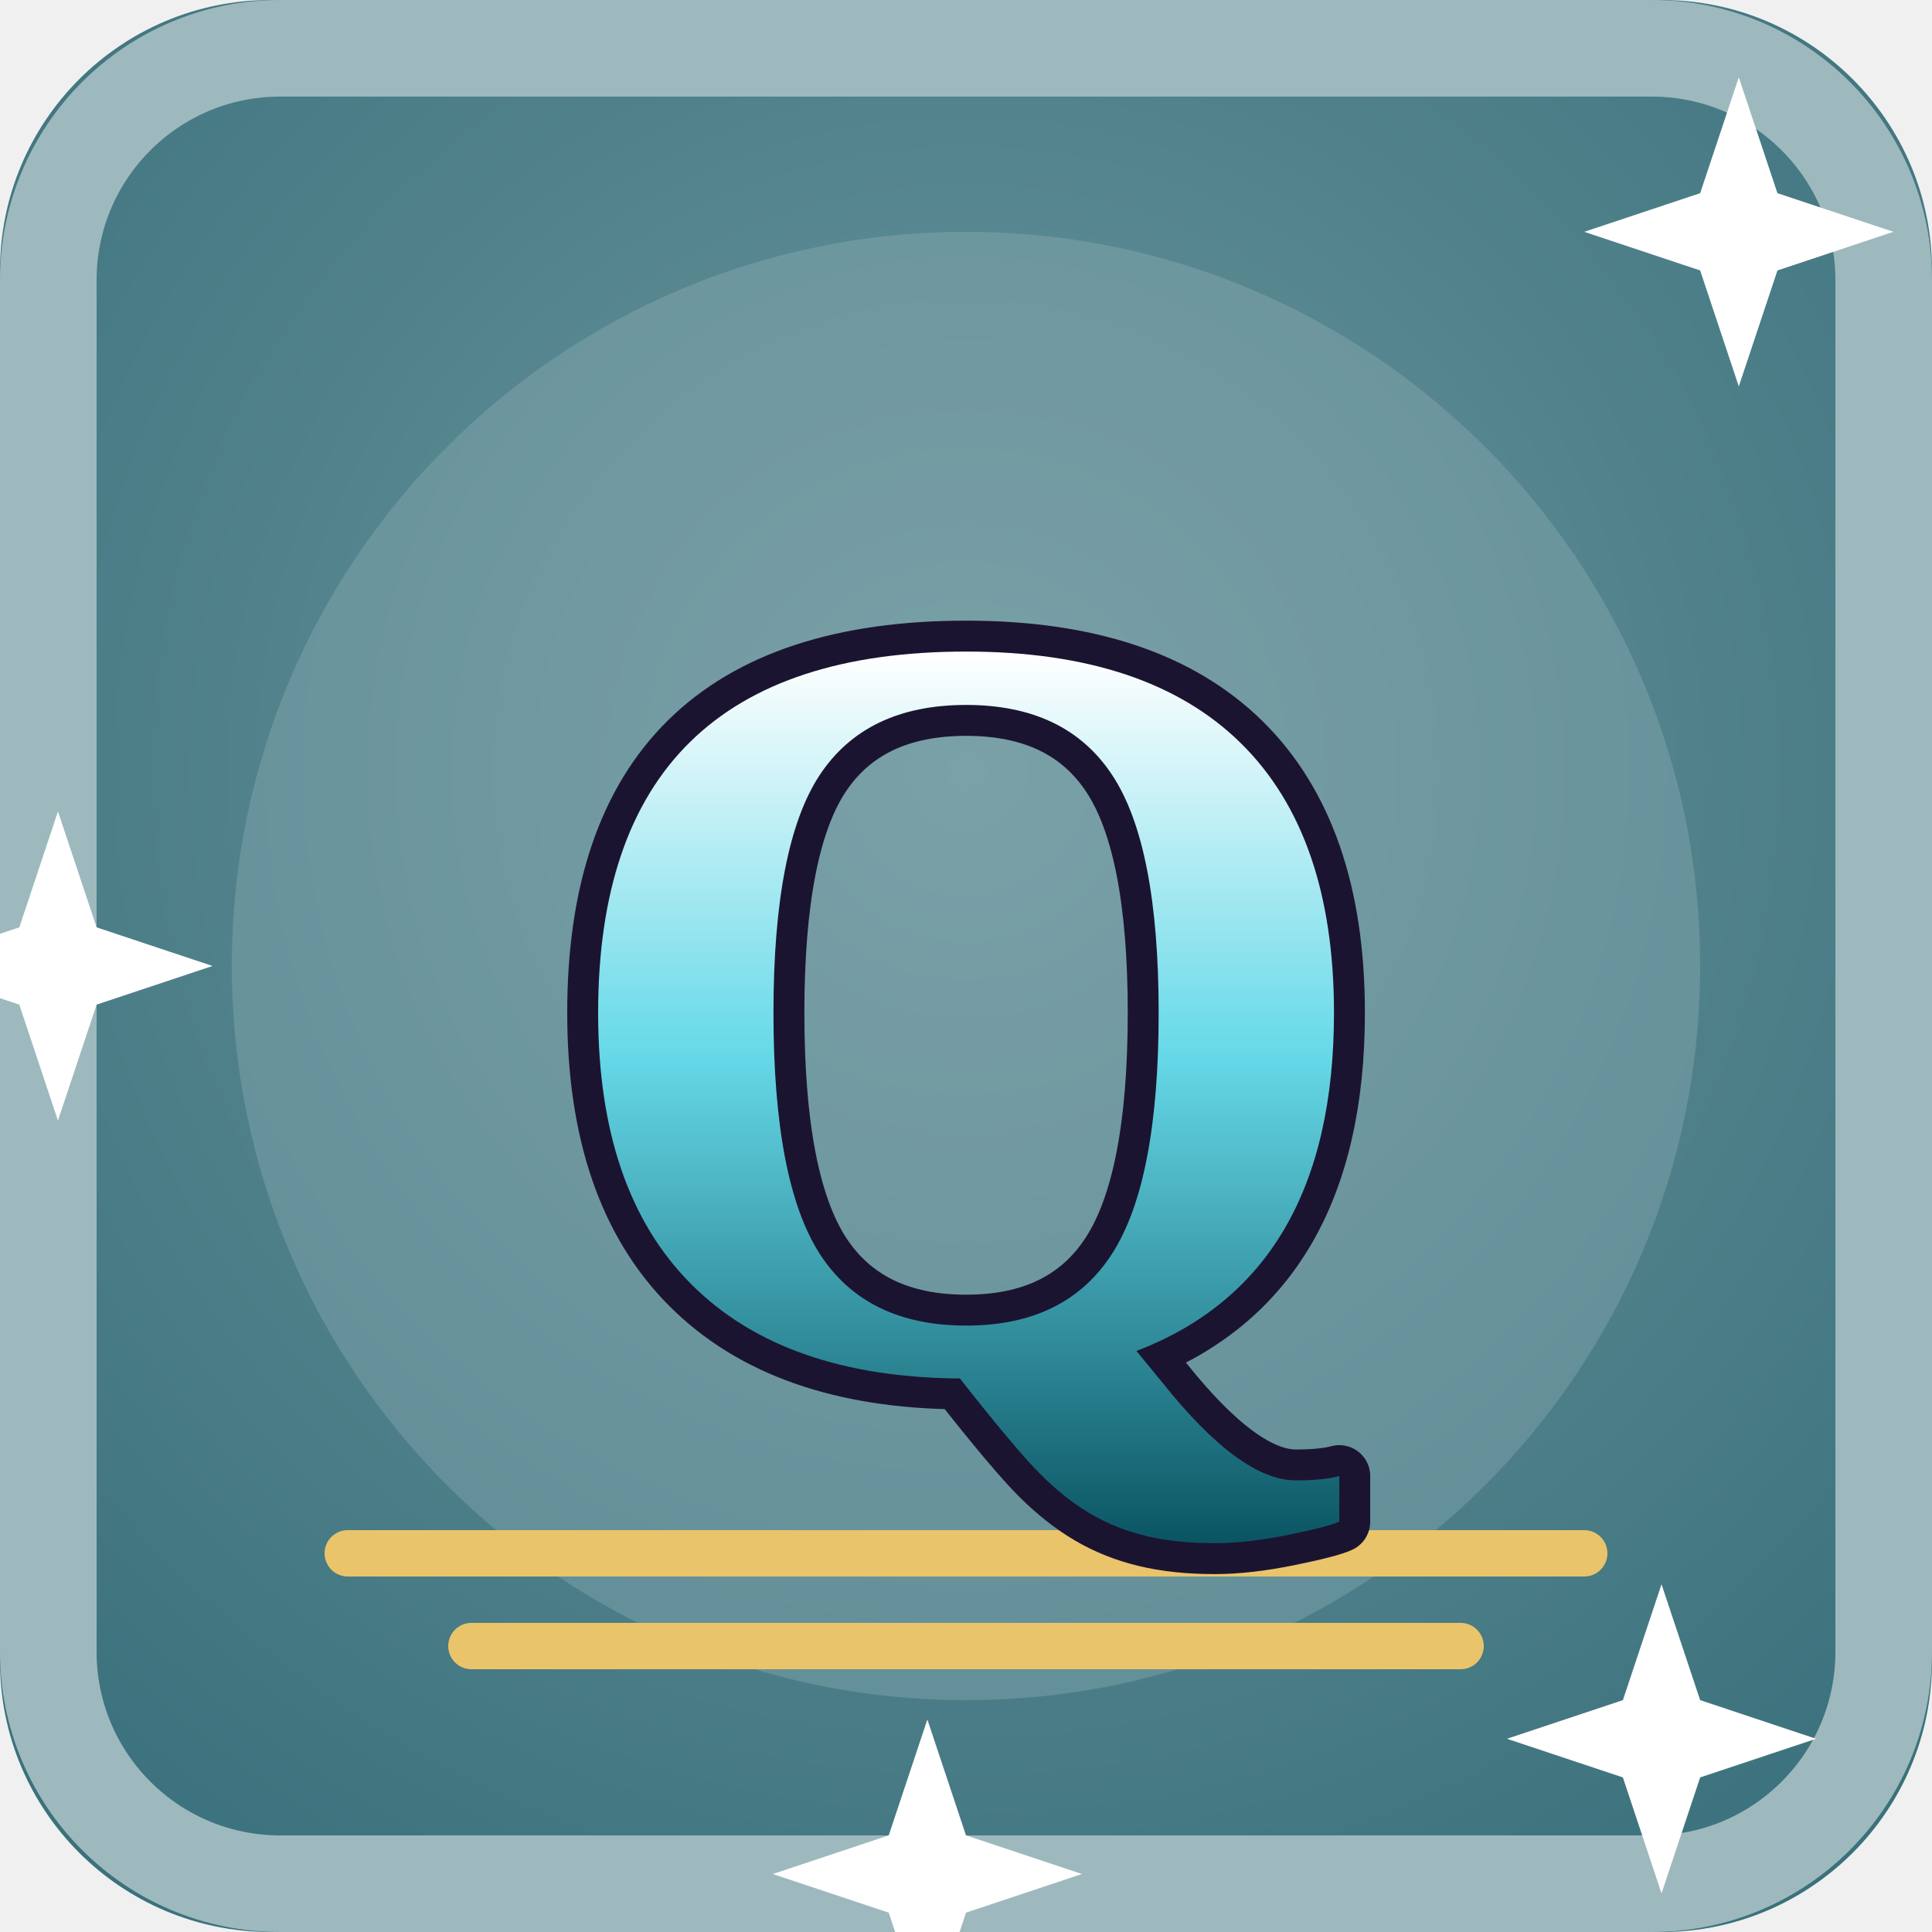
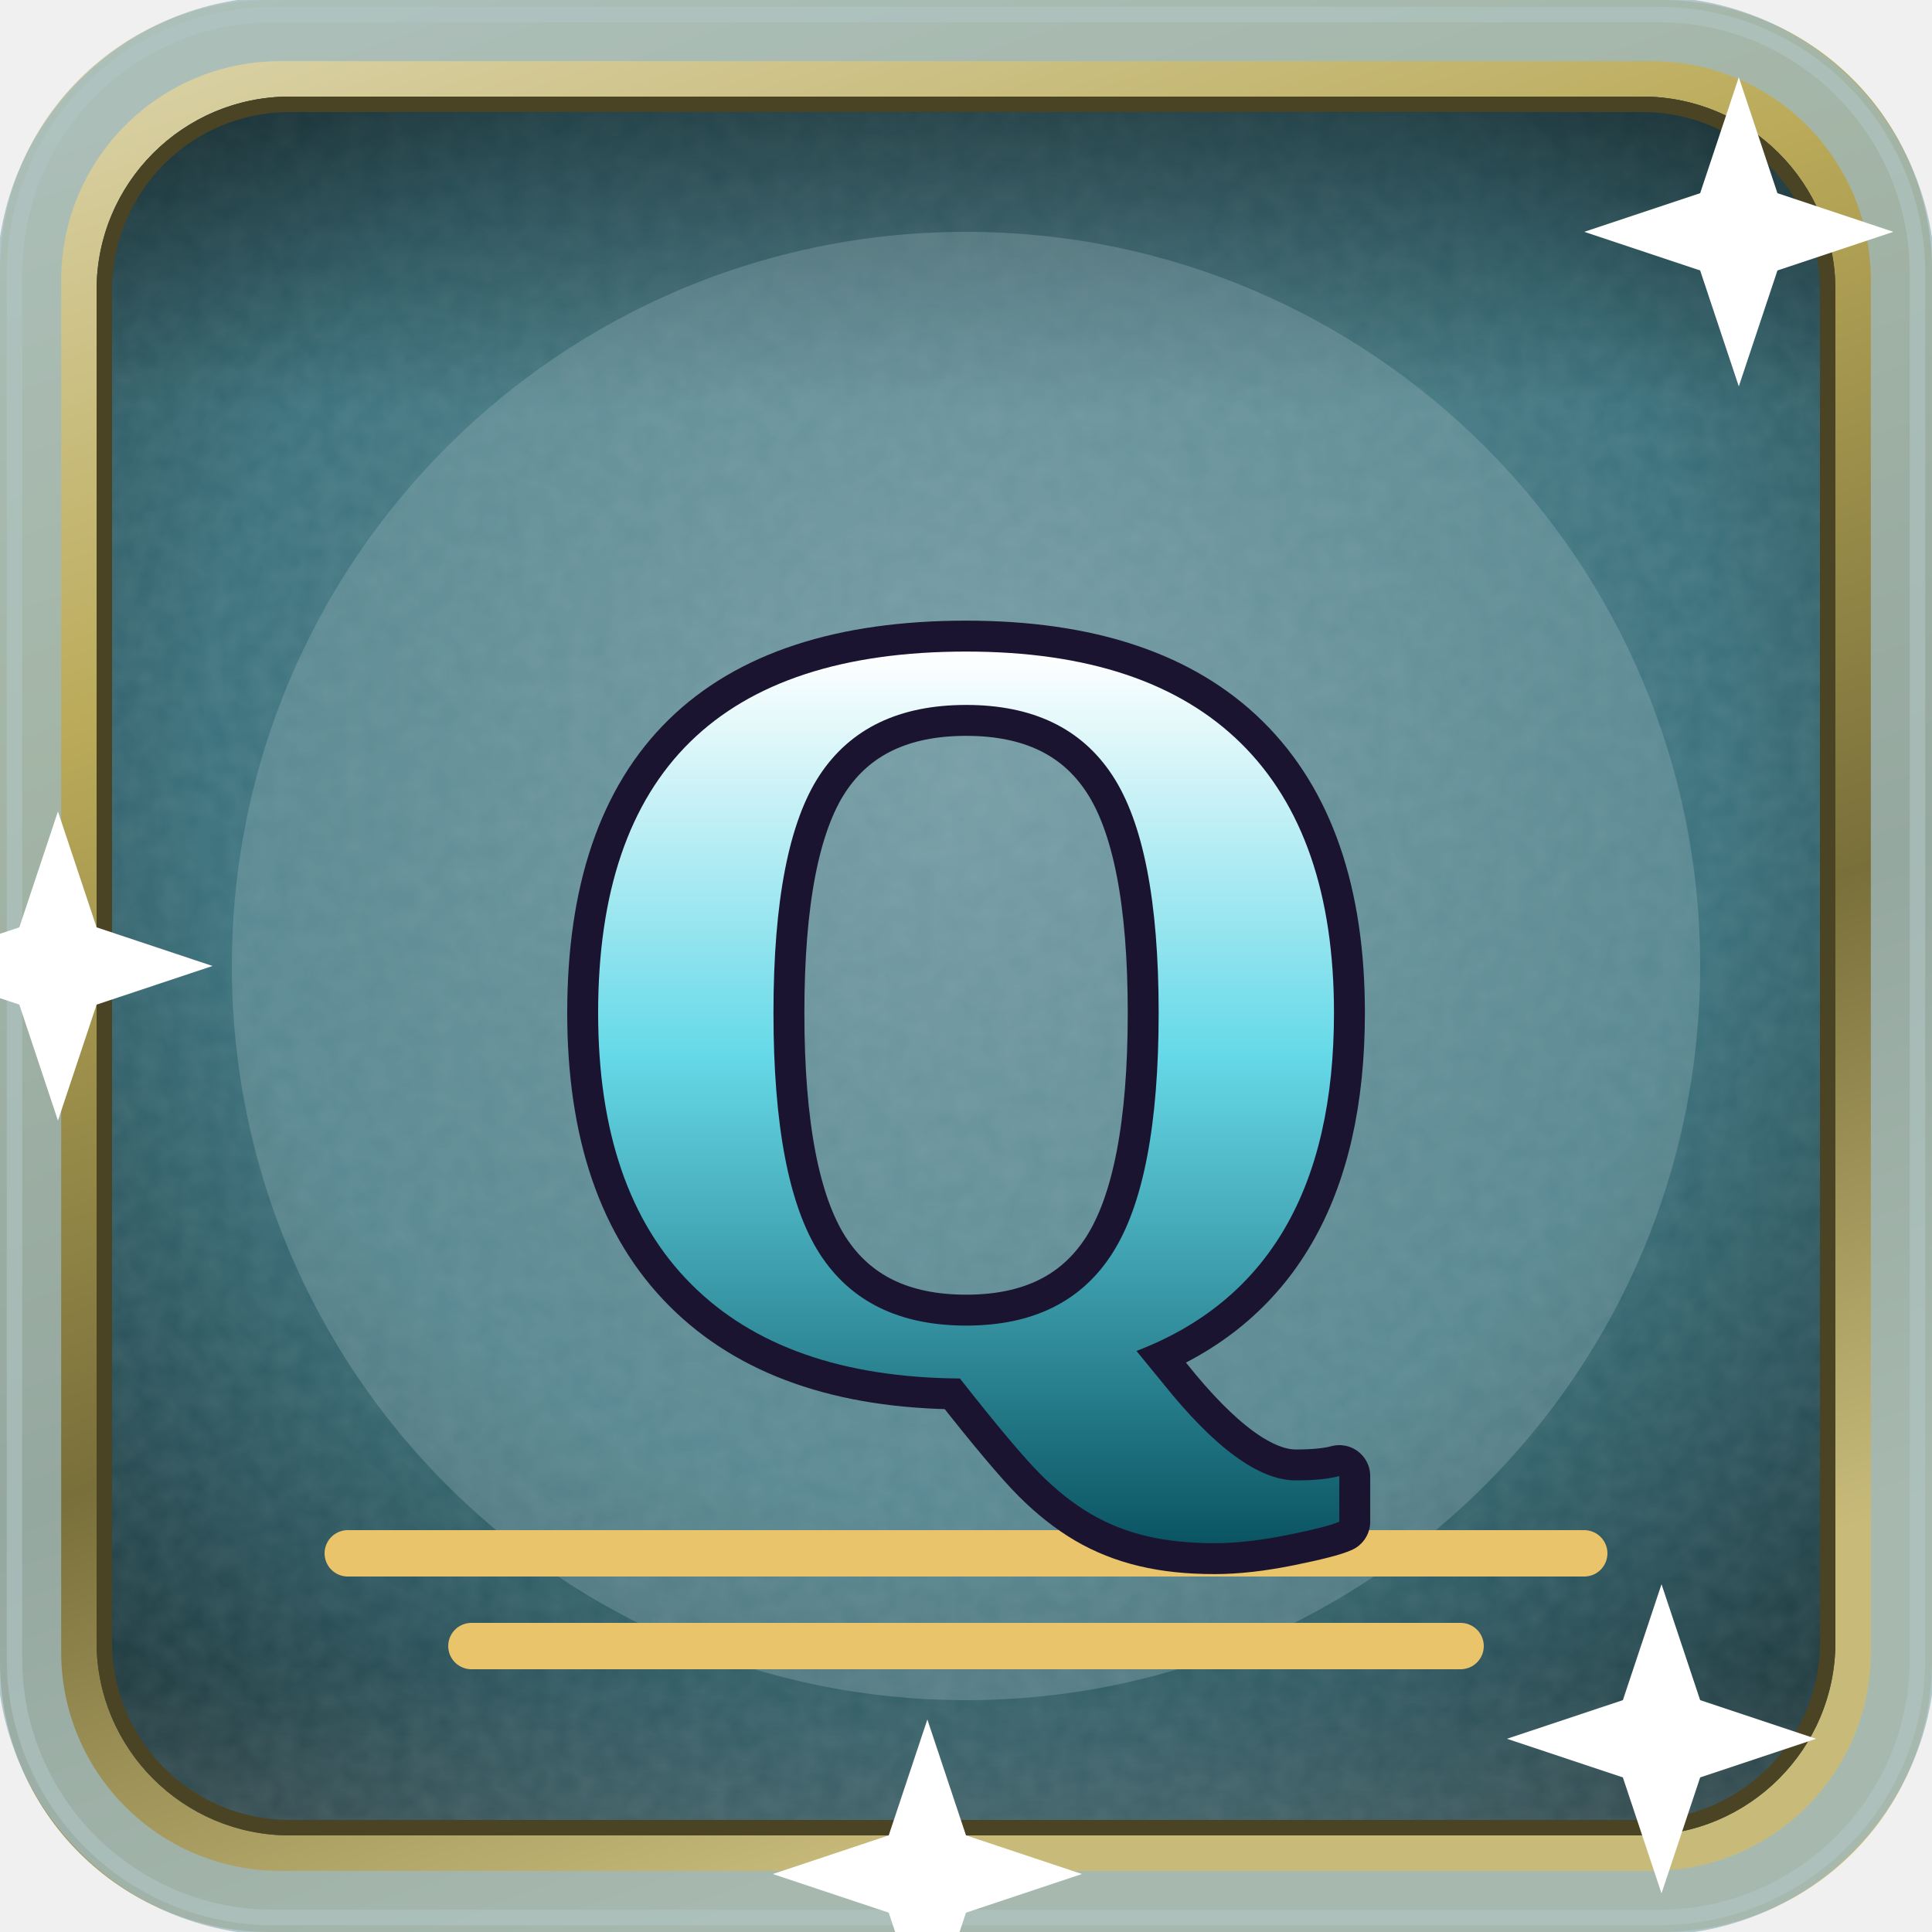
<svg xmlns="http://www.w3.org/2000/svg" width="320" height="320" viewBox="0 0 100 100">
  <defs>
-     <radialGradient id="t" cx="50%" cy="40%" r="70%">
-       <stop offset="0" stop-color="#6b959d" />
-       <stop offset="1" stop-color="#3a717c" />
+     <linearGradient id="cornice" x1="0" y1="0" x2="0.35" y2="1">
+       <stop offset="0" stop-color="#e0d9b4" />
+       <stop offset="0.35" stop-color="#baaa59" />
+       <stop offset="0.7" stop-color="#796f3a" />
+       <stop offset="1" stop-color="#c8bb7a" />
+     </linearGradient>
+     <radialGradient id="pannello" cx="50%" cy="38%" r="72%">
+       <stop offset="0" stop-color="#659099" />
+       <stop offset="0.6" stop-color="#3a717c" />
+       <stop offset="1" stop-color="#1d393e" />
    </radialGradient>
+     <linearGradient id="ombra" x1="0" y1="0" x2="0" y2="1">
+       <stop offset="0" stop-color="#000" stop-opacity="0.45" />
+       <stop offset="0.18" stop-color="#000" stop-opacity="0" />
+       <stop offset="0.9" stop-color="#fff" stop-opacity="0" />
+       <stop offset="1" stop-color="#fff" stop-opacity="0.12" />
+     </linearGradient>
+     <filter id="grana" x="0" y="0" width="100%" height="100%">
+       <feTurbulence type="fractalNoise" baseFrequency="0.85" numOctaves="2" seed="2" />
+       <feColorMatrix values="0 0 0 0 1  0 0 0 0 1  0 0 0 0 1  0 0 0 0.09 0" />
+       <feComposite in2="SourceGraphic" operator="in" />
+     </filter>
  </defs>
-   <rect width="100" height="100" rx="14" fill="url(#t)" />
-   <rect x="2.5" y="2.5" width="95" height="95" rx="12" fill="none" stroke="#9db9be" stroke-width="5" />
+   <rect width="100" height="100" rx="14" fill="url(#cornice)" />
+   <rect x="0.75" y="0.75" width="98.5" height="98.5" rx="13.4" fill="none" stroke="#eeead6" stroke-width="0.8" opacity="0.6" />
+   <rect x="5" y="5" width="90" height="90" rx="10" fill="url(#pannello)" />
+   <rect x="5" y="5" width="90" height="90" rx="10" fill="#fff" filter="url(#grana)" />
+   <rect x="5" y="5" width="90" height="90" rx="10" fill="url(#ombra)" />
+   <rect x="5.4" y="5.4" width="89.2" height="89.2" rx="9.6" fill="none" stroke="#4a4424" stroke-width="0.8" />
+   <rect x="1.5" y="1.5" width="97" height="97" rx="13" fill="none" stroke="#9db9be" stroke-width="3.333" opacity="0.767" />
  <circle cx="50" cy="50" r="38" fill="#9db9be" opacity="0.313" />
  <svg x="10" y="10" width="80" height="80" viewBox="0 0 100 100" preserveAspectRatio="xMidYMid meet">
    <defs>
      <linearGradient id="q-fill" x1="0" x2="0" y1="0" y2="1">
        <stop offset="0" stop-color="#ffffff" />
        <stop offset="0.45" stop-color="#66d9e8" />
        <stop offset="1" stop-color="#0b5563" />
      </linearGradient>
    </defs>
    <path d="M10 88 H90 M18 94 H82" stroke="#e9c46a" stroke-width="3" stroke-linecap="round" />
    <text x="50" y="76" text-anchor="middle" font-family="Georgia, 'Times New Roman', serif" font-weight="700" font-size="70" fill="url(#q-fill)" stroke="#1b1430" stroke-width="4" paint-order="stroke" stroke-linejoin="round">Q</text>
  </svg>
  <path d="M90 4L92 10L98 12L92 14L90 20L88 14L82 12L88 10Z" fill="#ffffff" />
  <path d="M86 82L88 88L94 90L88 92L86 98L84 92L78 90L84 88Z" fill="#ffffff" />
  <path d="M3 42L5 48L11 50L5 52L3 58L1 52L-5 50L1 48Z" fill="#ffffff" />
  <path d="M48 89L50 95L56 97L50 99L48 105L46 99L40 97L46 95Z" fill="#ffffff" />
</svg>
